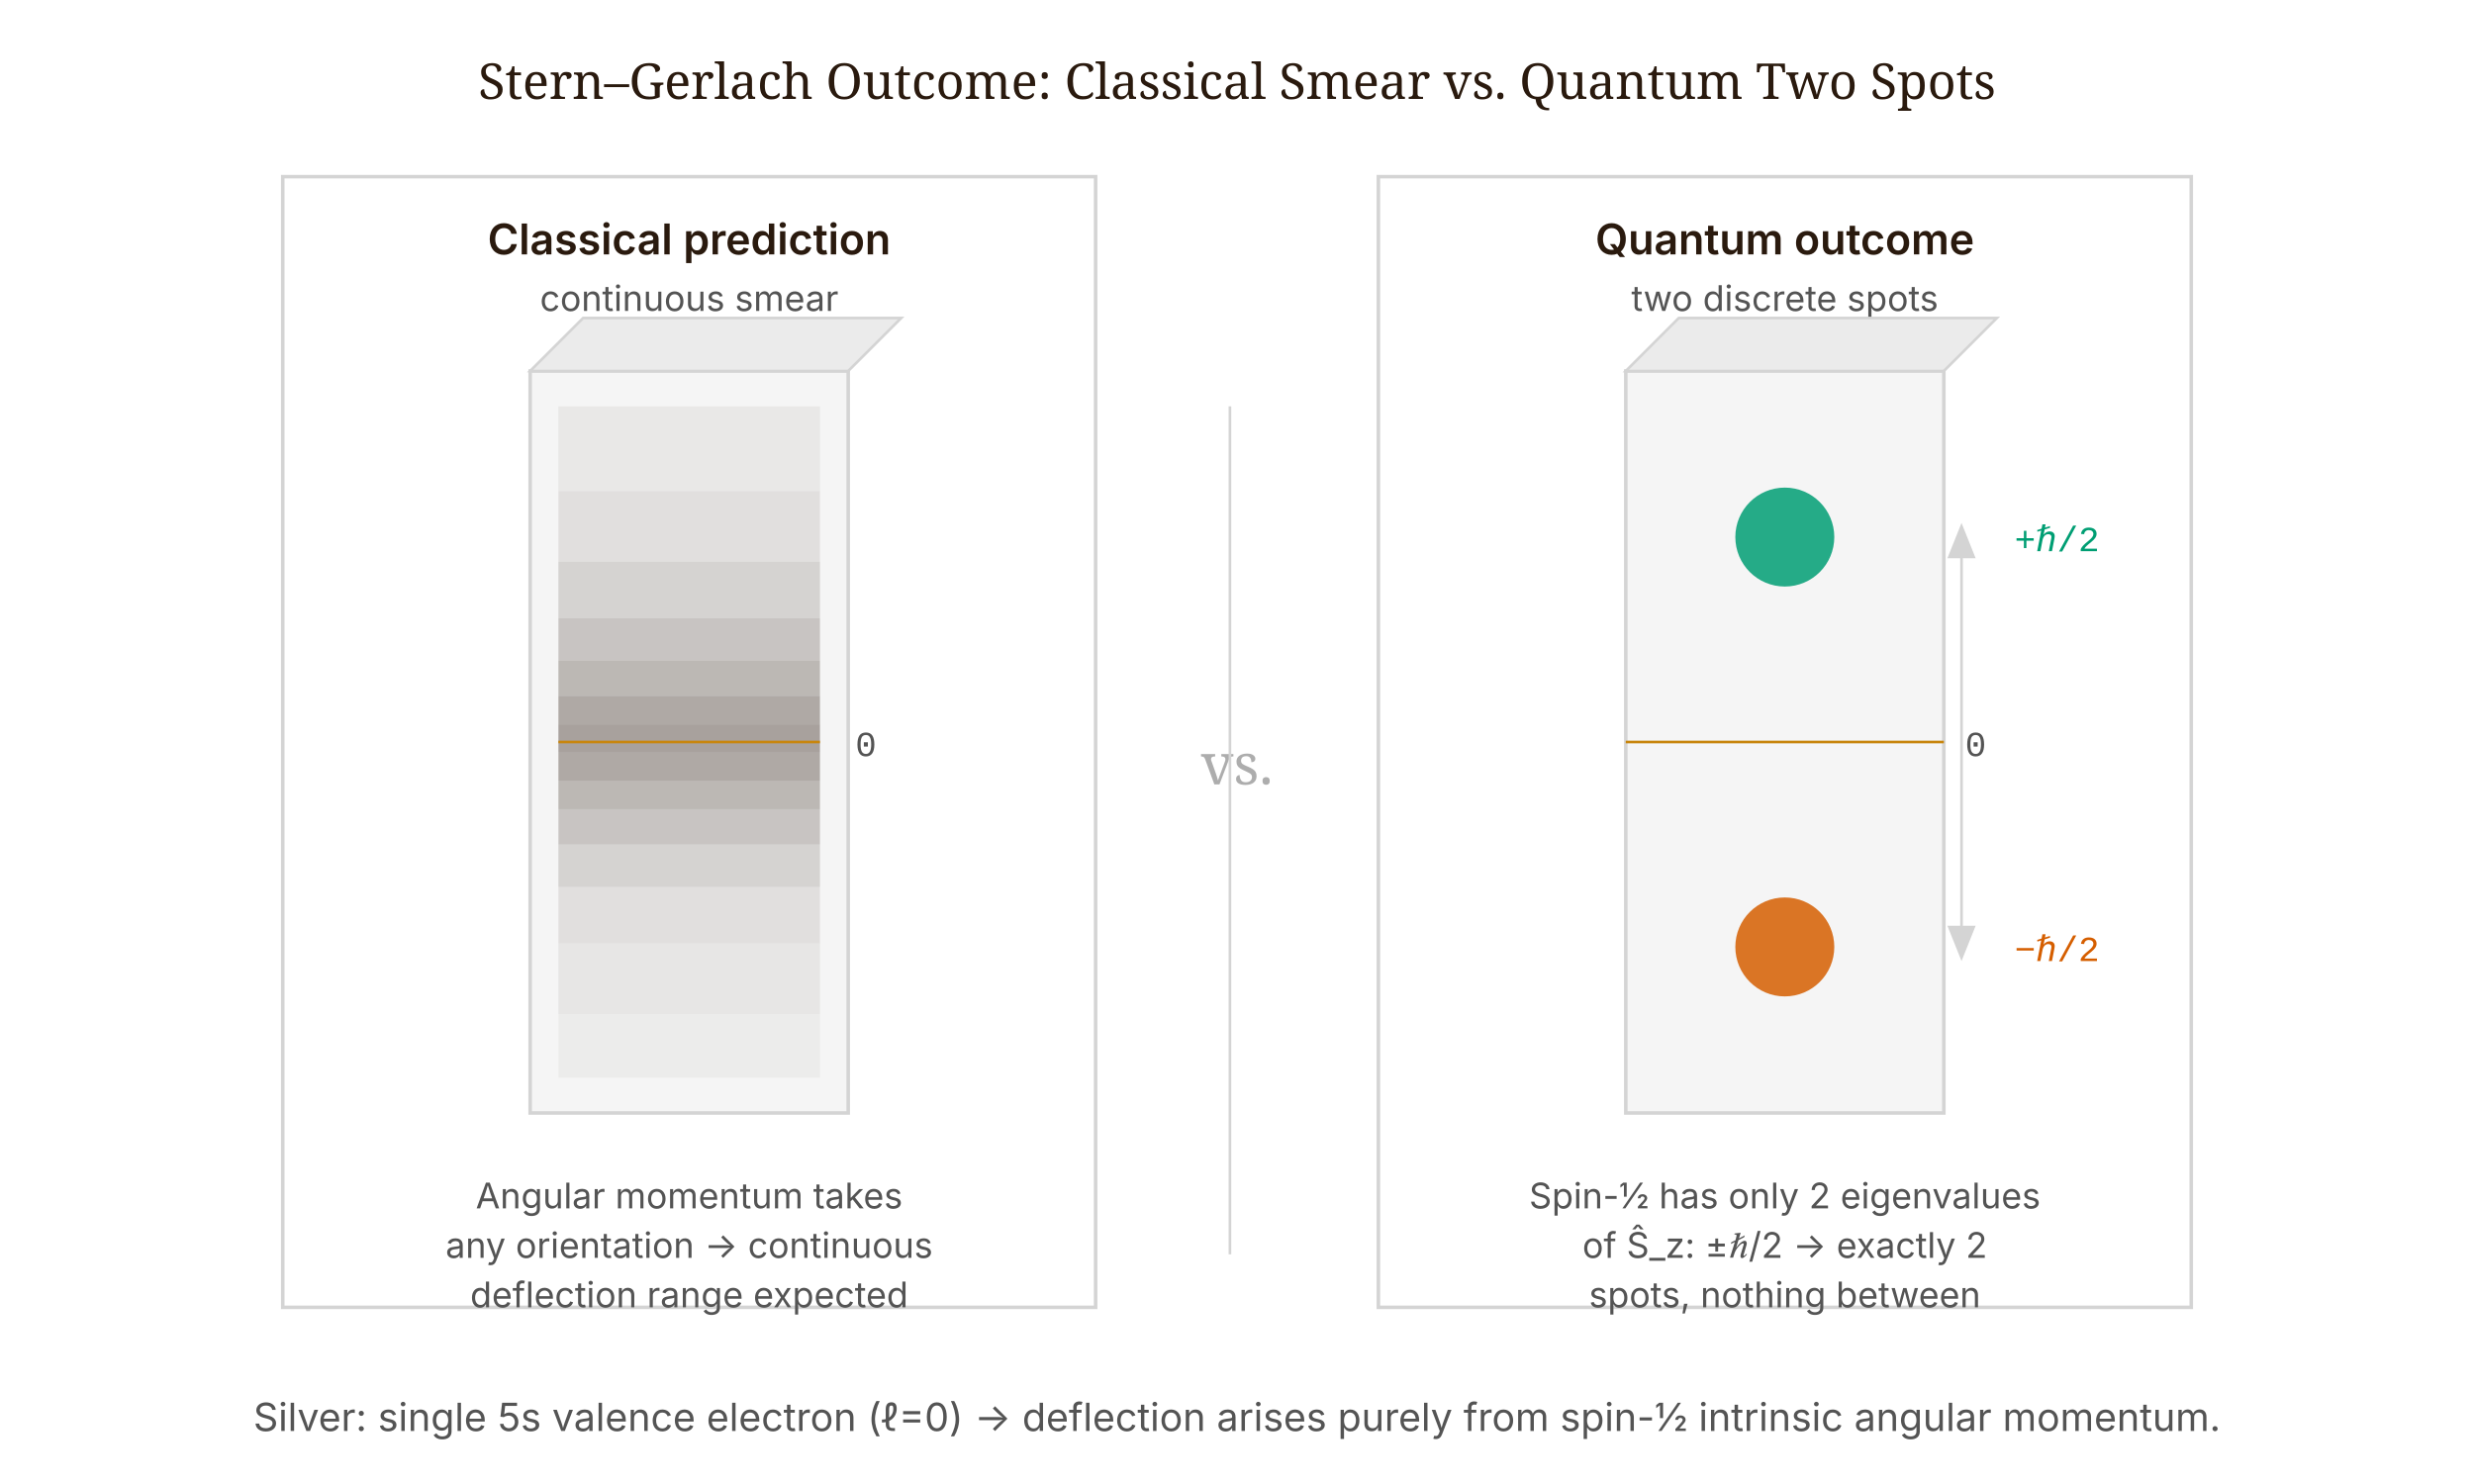
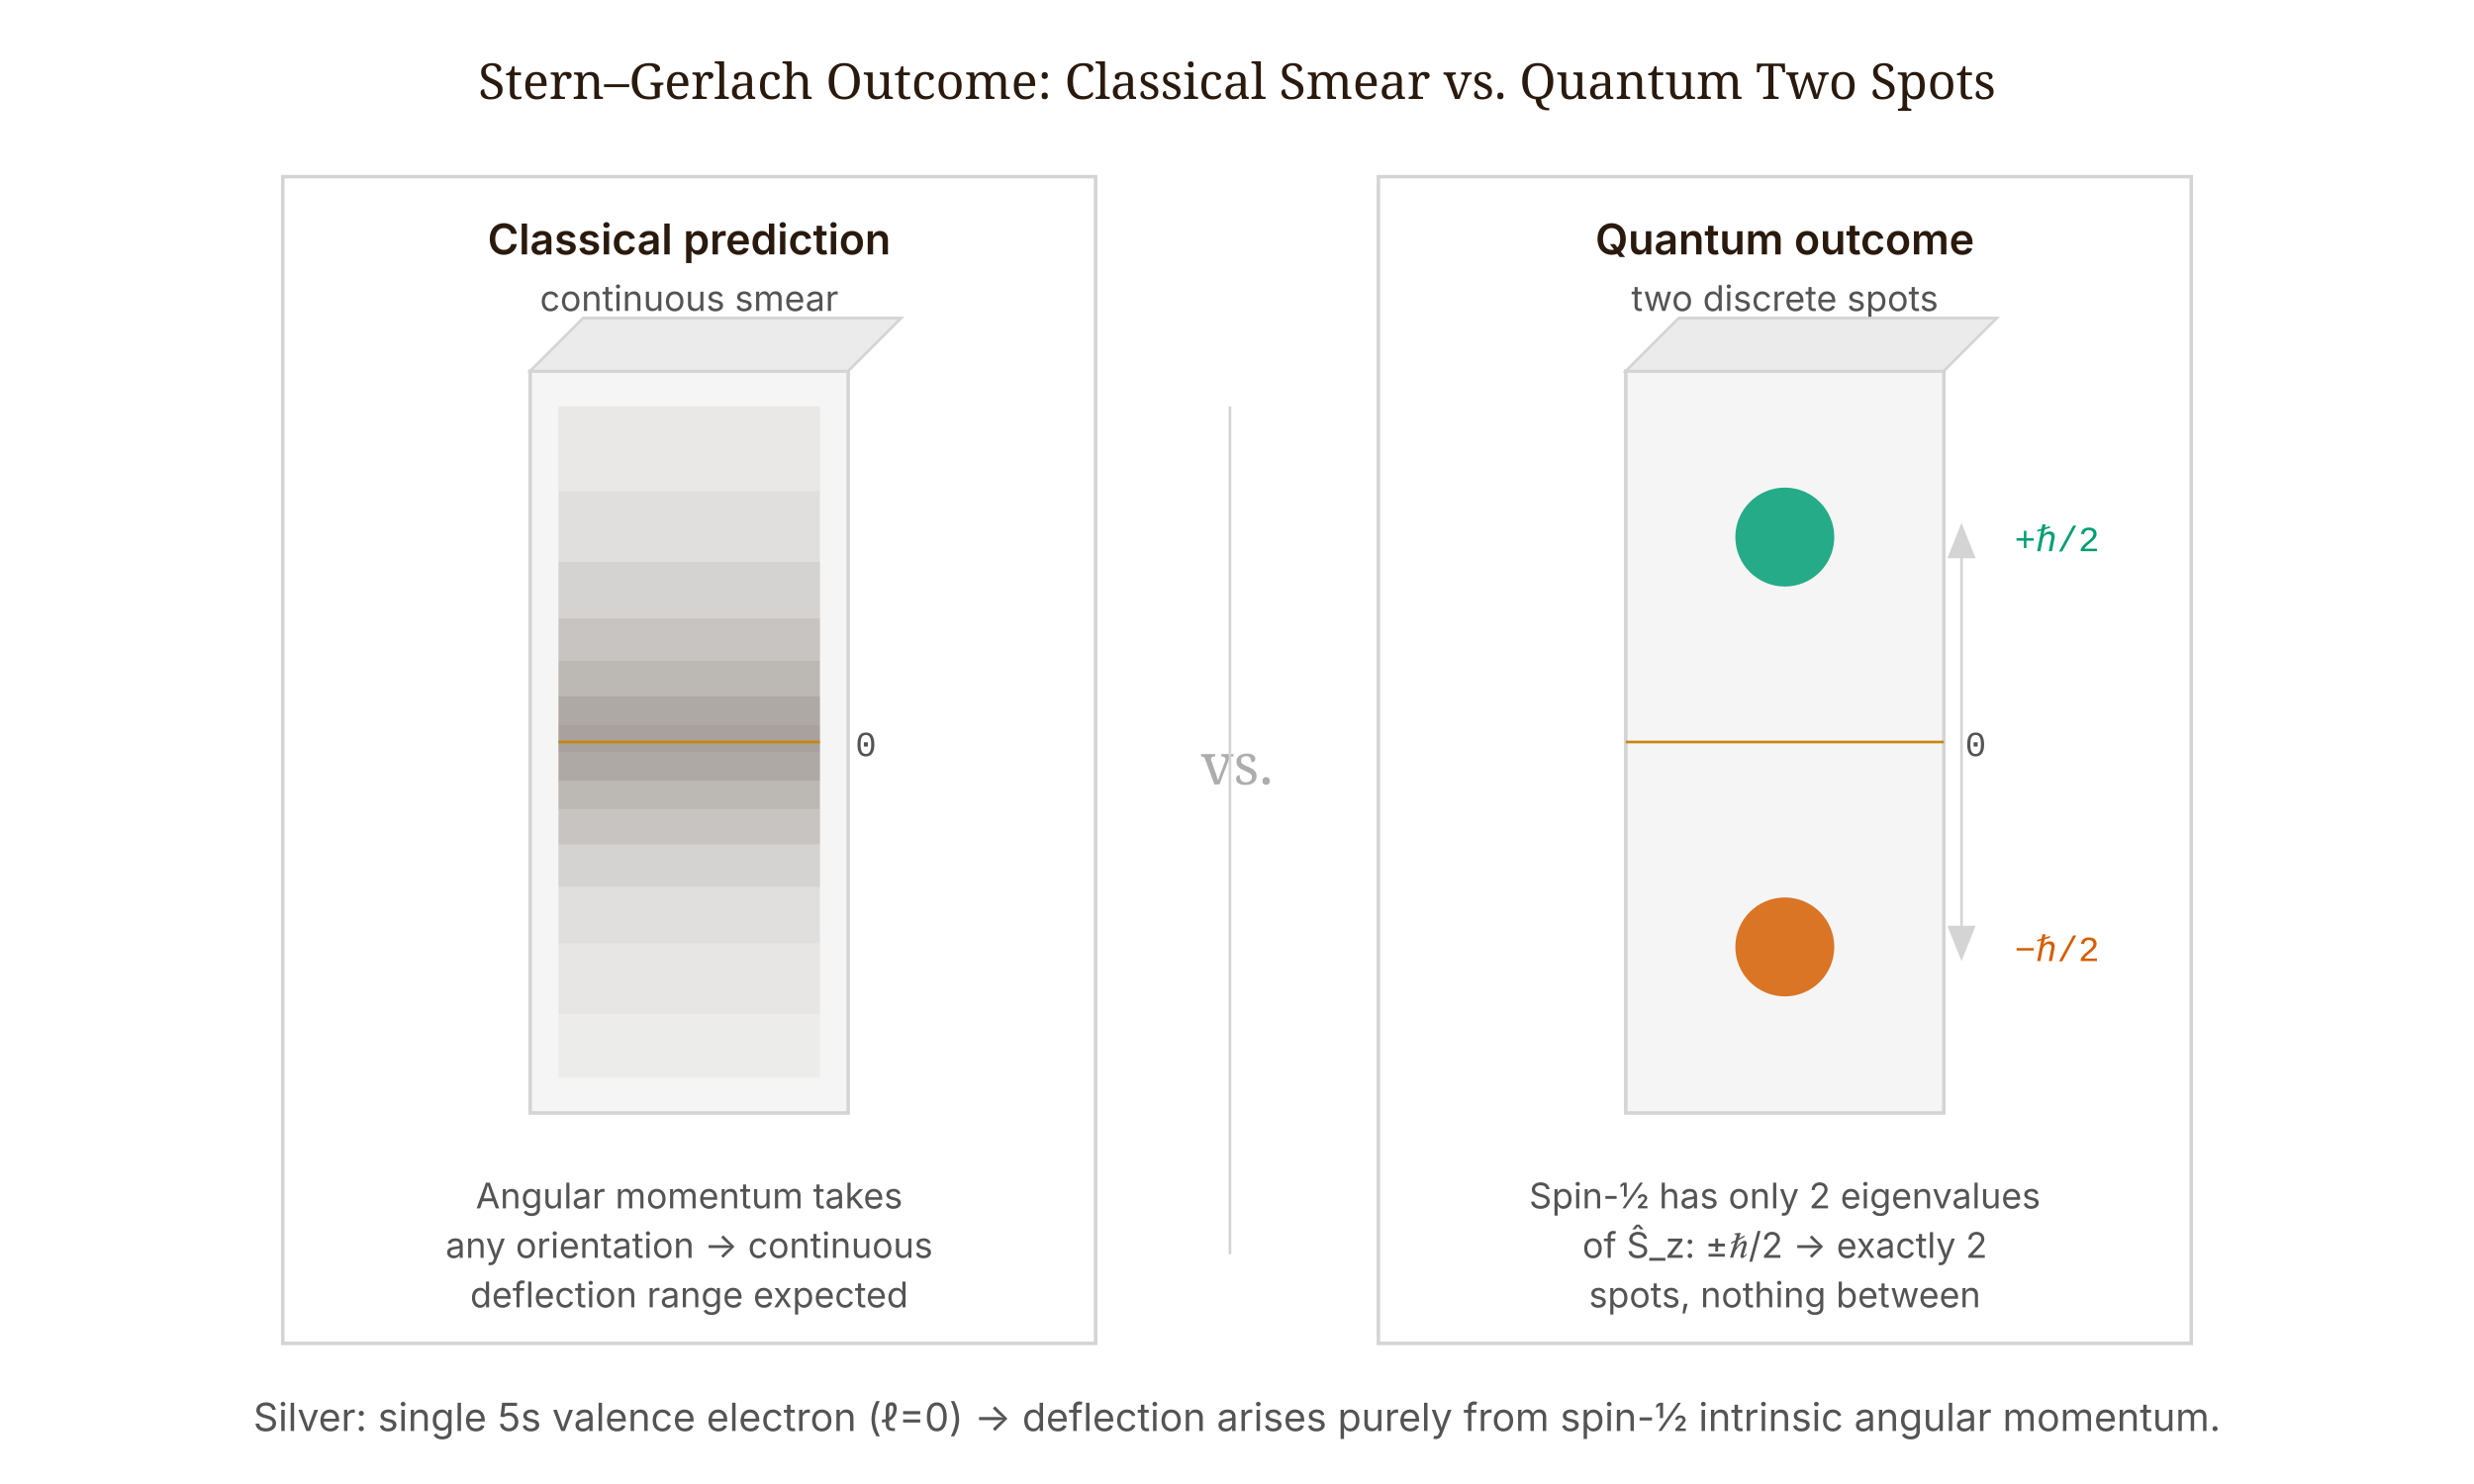
<svg xmlns="http://www.w3.org/2000/svg" viewBox="0 0 700 420" role="img" aria-labelledby="fig-title-04">
  <rect width="700" height="420" fill="#FFFFFF" />
  <text x="350" y="28" font-family="'EB Garamond','Garamond',Georgia,serif" font-size="14" font-weight="400" fill="#2a1a0e" text-anchor="middle">Stern–Gerlach Outcome: Classical Smear vs. Quantum Two Spots</text>
-   <rect x="80" y="50" width="230" height="320" fill="#FFFFFF" stroke="#D4D4D4" stroke-width="1" />
+   <rect x="80" y="50" width="230" height="330.2" fill="#FFFFFF" stroke="#D4D4D4" stroke-width="1" />
  <text x="195" y="72" font-family="'Inter',-apple-system,'Helvetica Neue',sans-serif" font-size="12" fill="#2a1a0e" text-anchor="middle" font-weight="600">Classical prediction</text>
  <text x="195" y="88" font-family="'Inter',-apple-system,'Helvetica Neue',sans-serif" font-size="10" fill="#545454" text-anchor="middle">continuous smear</text>
  <rect x="150" y="105" width="90" height="210" fill="#F5F5F5" stroke="#D4D4D4" stroke-width="1" />
  <polygon points="150,105 240,105 255,90 165,90" fill="#EBEBEB" stroke="#D4D4D4" stroke-width="0.75" />
  <rect x="158" y="115" width="74" height="24" fill="#2a1a0e" fill-opacity="0.06" />
  <rect x="158" y="139" width="74" height="20" fill="#2a1a0e" fill-opacity="0.10" />
  <rect x="158" y="159" width="74" height="16" fill="#2a1a0e" fill-opacity="0.16" />
  <rect x="158" y="175" width="74" height="12" fill="#2a1a0e" fill-opacity="0.22" />
  <rect x="158" y="187" width="74" height="10" fill="#2a1a0e" fill-opacity="0.28" />
  <rect x="158" y="197" width="74" height="8" fill="#2a1a0e" fill-opacity="0.34" />
  <rect x="158" y="205" width="74" height="8" fill="#2a1a0e" fill-opacity="0.38" />
  <rect x="158" y="213" width="74" height="8" fill="#2a1a0e" fill-opacity="0.34" />
  <rect x="158" y="221" width="74" height="8" fill="#2a1a0e" fill-opacity="0.28" />
  <rect x="158" y="229" width="74" height="10" fill="#2a1a0e" fill-opacity="0.22" />
  <rect x="158" y="239" width="74" height="12" fill="#2a1a0e" fill-opacity="0.16" />
  <rect x="158" y="251" width="74" height="16" fill="#2a1a0e" fill-opacity="0.10" />
  <rect x="158" y="267" width="74" height="20" fill="#2a1a0e" fill-opacity="0.07" />
  <rect x="158" y="287" width="74" height="18" fill="#2a1a0e" fill-opacity="0.04" />
  <line x1="158" y1="210" x2="232" y2="210" stroke="#C8860E" stroke-width="0.75" />
  <text x="242" y="214" font-family="'JetBrains Mono','Fira Code','Courier New',monospace" font-size="10" fill="#545454">0</text>
  <text x="195" y="342" font-family="'Inter',-apple-system,'Helvetica Neue',sans-serif" font-size="10" fill="#545454" text-anchor="middle">Angular momentum takes</text>
  <text x="195" y="356" font-family="'Inter',-apple-system,'Helvetica Neue',sans-serif" font-size="10" fill="#545454" text-anchor="middle">any orientation → continuous</text>
  <text x="195" y="370" font-family="'Inter',-apple-system,'Helvetica Neue',sans-serif" font-size="10" fill="#545454" text-anchor="middle">deflection range expected</text>
-   <rect x="390" y="50" width="230" height="320" fill="#FFFFFF" stroke="#D4D4D4" stroke-width="1" />
+   <rect x="390" y="50" width="230" height="330.2" fill="#FFFFFF" stroke="#D4D4D4" stroke-width="1" />
  <text x="505" y="72" font-family="'Inter',-apple-system,'Helvetica Neue',sans-serif" font-size="12" fill="#2a1a0e" text-anchor="middle" font-weight="600">Quantum outcome</text>
  <text x="505" y="88" font-family="'Inter',-apple-system,'Helvetica Neue',sans-serif" font-size="10" fill="#545454" text-anchor="middle">two discrete spots</text>
  <rect x="460" y="105" width="90" height="210" fill="#F5F5F5" stroke="#D4D4D4" stroke-width="1" />
  <polygon points="460,105 550,105 565,90 475,90" fill="#EBEBEB" stroke="#D4D4D4" stroke-width="0.75" />
  <circle cx="505" cy="152" r="14" fill="#009E73" fill-opacity="0.85" />
  <circle cx="505" cy="268" r="14" fill="#D55E00" fill-opacity="0.85" />
  <line x1="460" y1="210" x2="550" y2="210" stroke="#C8860E" stroke-width="0.75" />
  <text x="556" y="214" font-family="'JetBrains Mono','Fira Code','Courier New',monospace" font-size="10" fill="#545454">0</text>
  <text x="570" y="156" font-family="'JetBrains Mono','Fira Code','Courier New',monospace" font-size="10" fill="#009E73">+ℏ/2</text>
  <text x="570" y="272" font-family="'JetBrains Mono','Fira Code','Courier New',monospace" font-size="10" fill="#D55E00">−ℏ/2</text>
  <line x1="555" y1="155" x2="555" y2="265" stroke="#D4D4D4" stroke-width="0.75" />
  <polygon points="551,158 555,148 559,158" fill="#D4D4D4" />
  <polygon points="551,262 555,272 559,262" fill="#D4D4D4" />
  <text x="505" y="342" font-family="'Inter',-apple-system,'Helvetica Neue',sans-serif" font-size="10" fill="#545454" text-anchor="middle">Spin-½ has only 2 eigenvalues</text>
  <text x="505" y="356" font-family="'Inter',-apple-system,'Helvetica Neue',sans-serif" font-size="10" fill="#545454" text-anchor="middle">of Ŝ_z: ±ℏ/2 → exactly 2</text>
  <text x="505" y="370" font-family="'Inter',-apple-system,'Helvetica Neue',sans-serif" font-size="10" fill="#545454" text-anchor="middle">spots, nothing between</text>
  <text x="350" y="222" font-family="'EB Garamond','Garamond',Georgia,serif" font-size="16" fill="#ADADAD" text-anchor="middle">vs.</text>
  <line x1="348" y1="115" x2="348" y2="355" stroke="#D4D4D4" stroke-width="0.75" />
  <text x="350" y="405" font-family="'Inter',-apple-system,'Helvetica Neue',sans-serif" font-size="11" fill="#545454" text-anchor="middle">Silver: single 5s valence electron (ℓ=0) → deflection arises purely from spin-½ intrinsic angular momentum.</text>
</svg>
